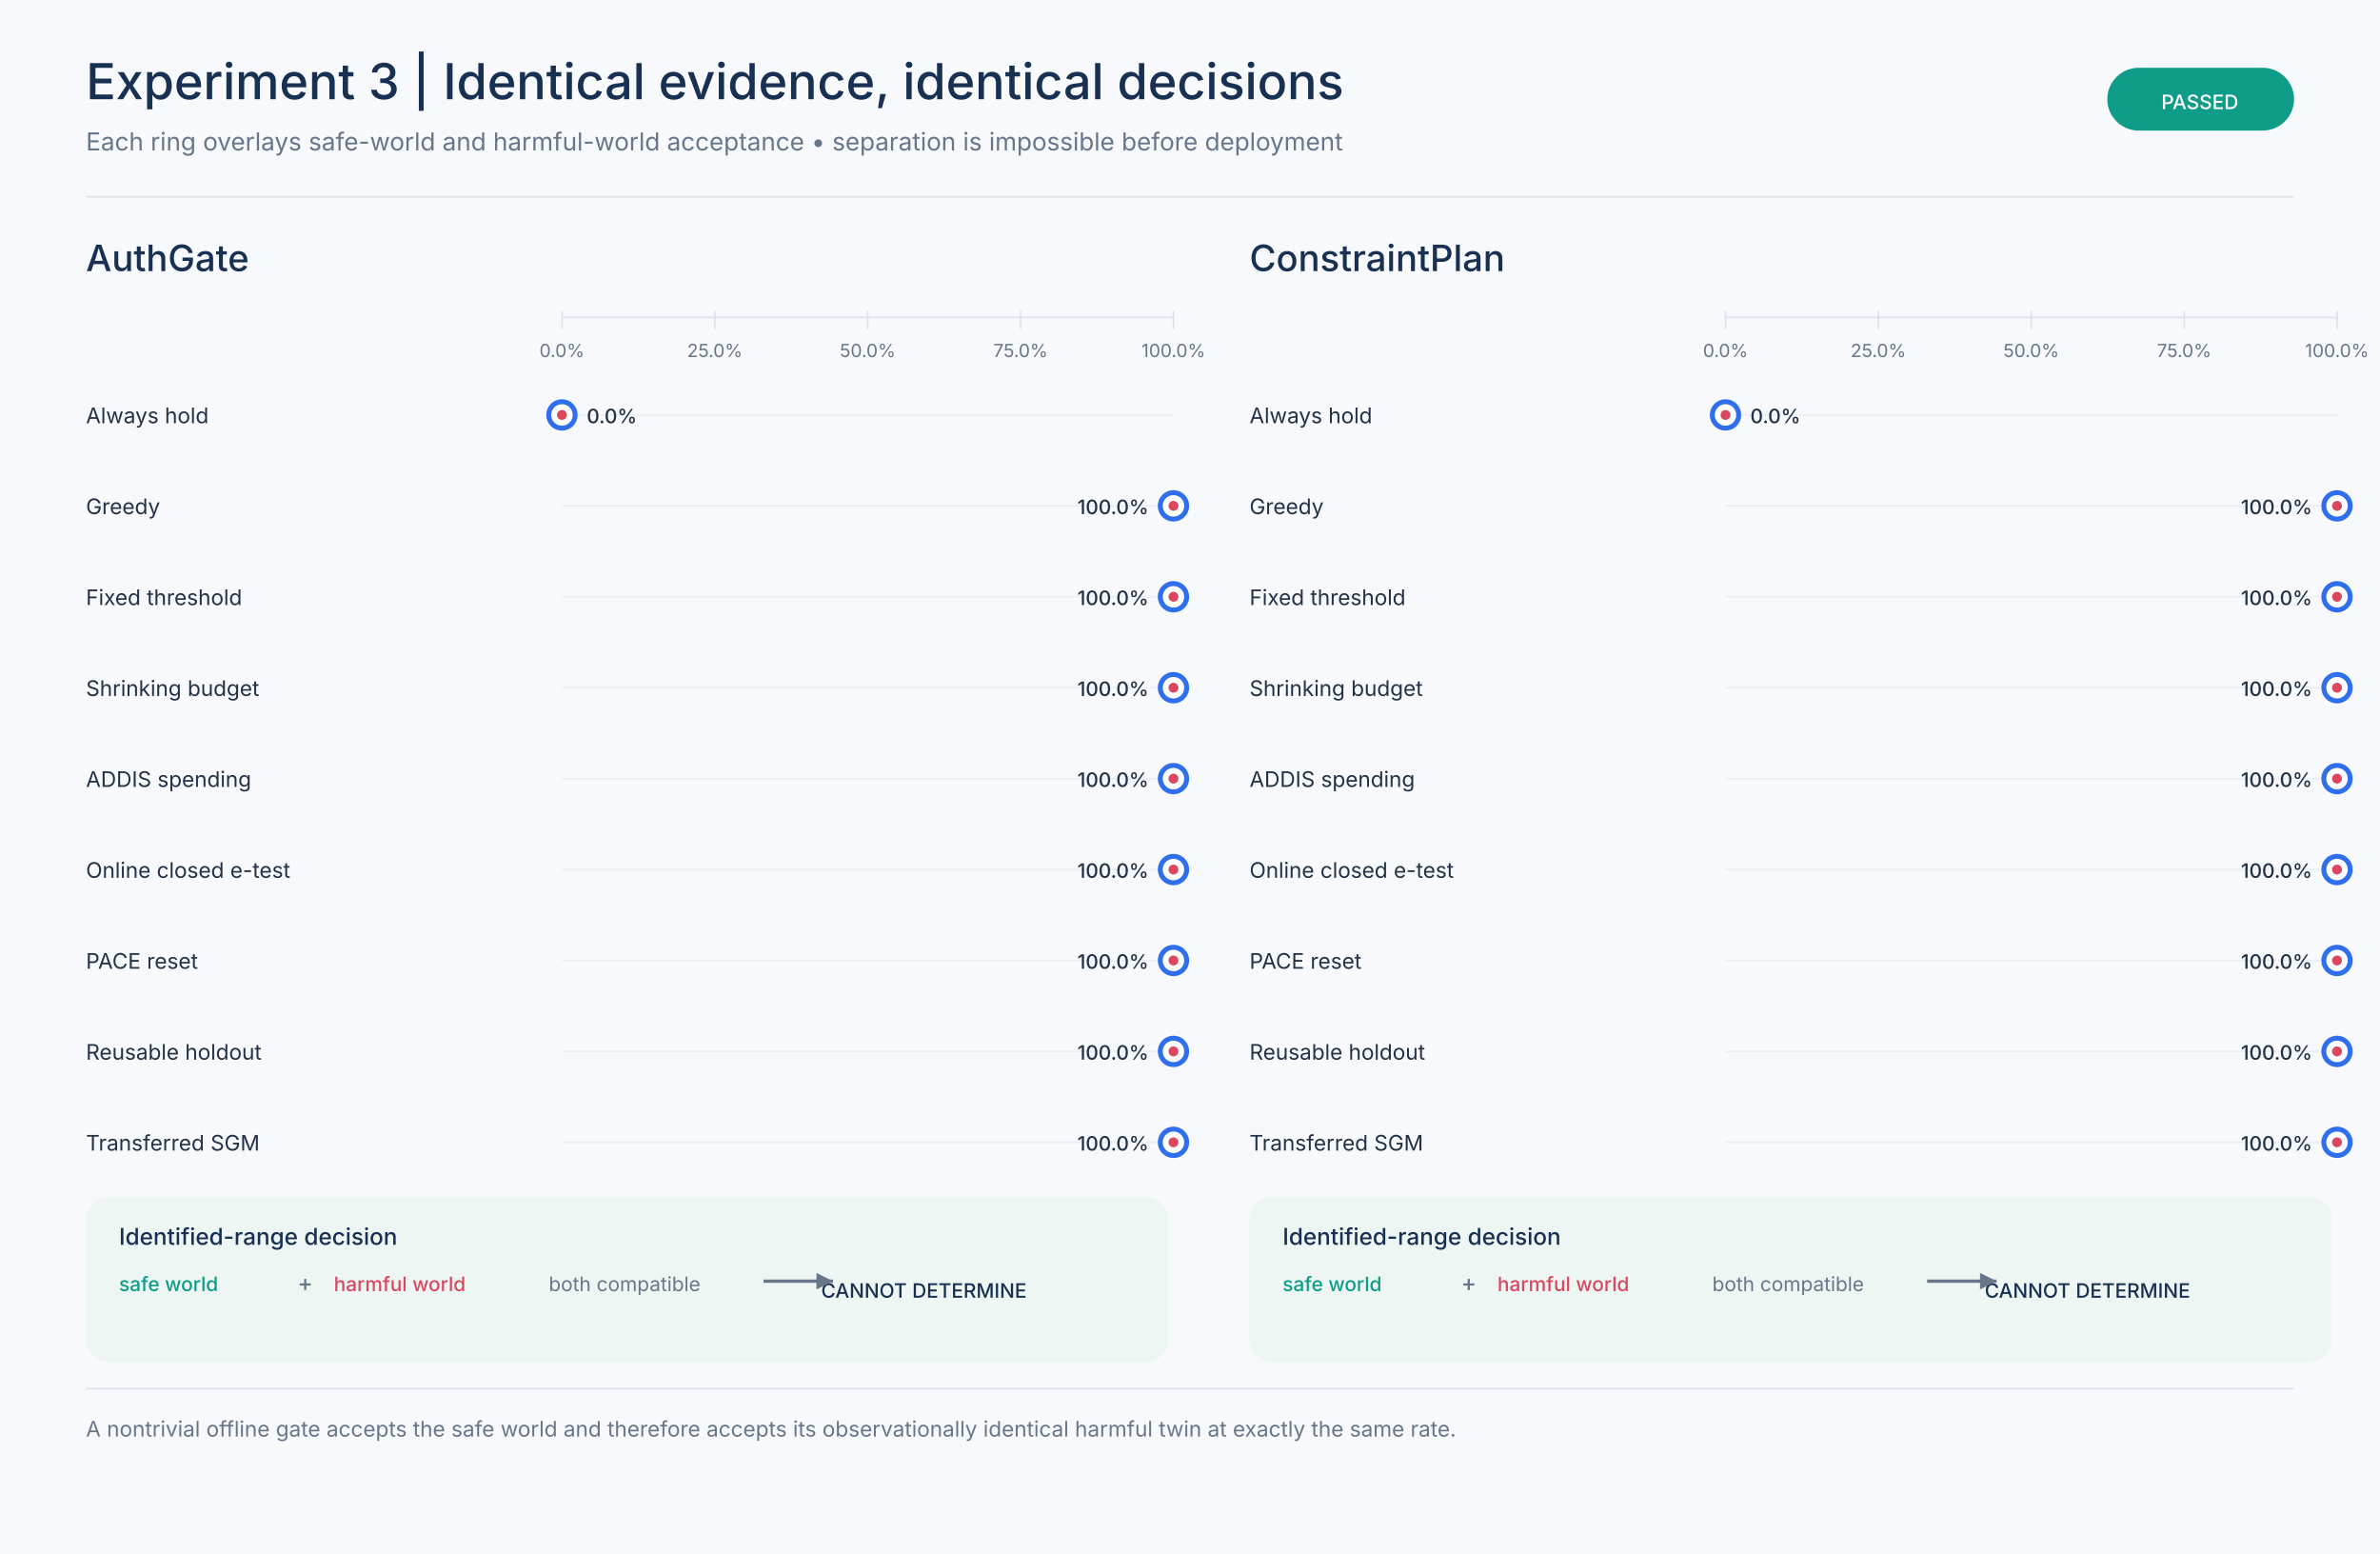
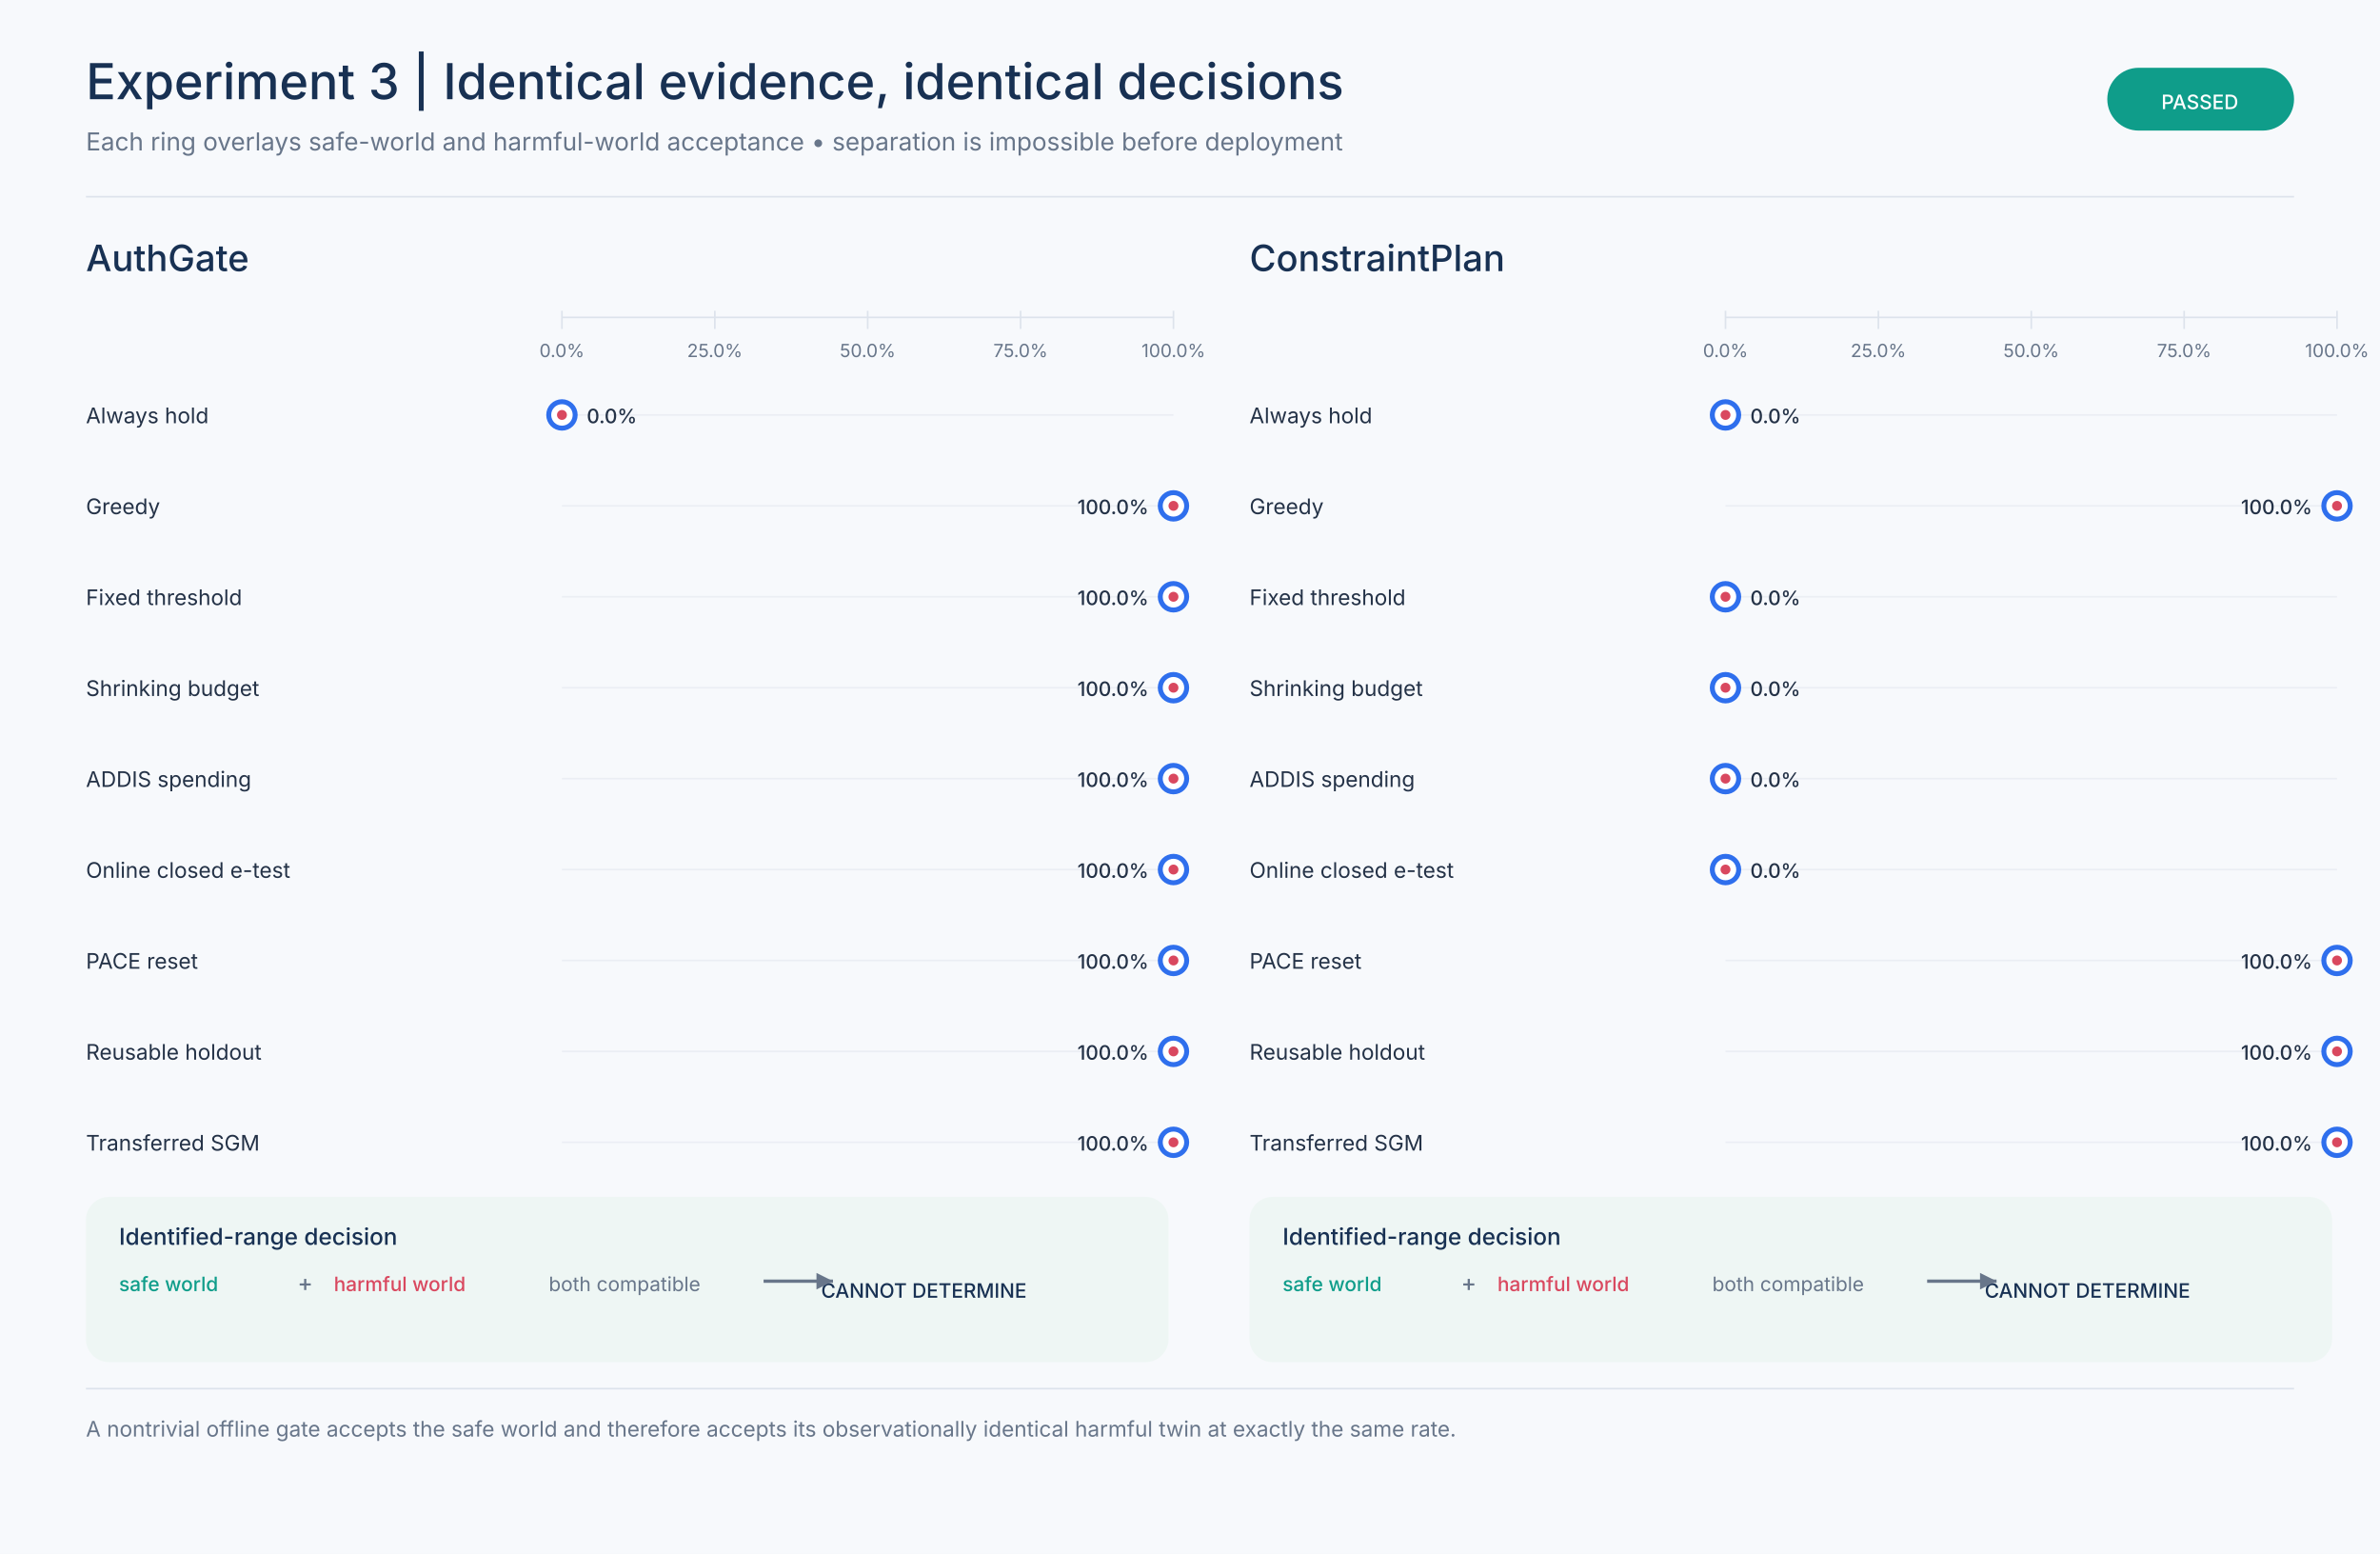
<svg xmlns="http://www.w3.org/2000/svg" width="1440" height="940" viewBox="0 0 1440 940" role="img" aria-labelledby="title description">
  <rect width="1440" height="940" fill="#F7F9FC" />
  <style>text{font-family:-apple-system,BlinkMacSystemFont,"Segoe UI",sans-serif;font-variant-numeric:tabular-nums}</style>
  <text x="52.0" y="60.0" font-size="30" font-weight="500" fill="#183153" text-anchor="start">Experiment 3  |  Identical evidence, identical decisions</text>
  <text x="52.0" y="91.0" font-size="15" font-weight="400" fill="#68768A" text-anchor="start">Each ring overlays safe-world and harmful-world acceptance  •  separation is impossible before deployment</text>
  <rect x="1275.0" y="41.0" width="113.0" height="38.0" rx="19.0" fill="#0F9D8A" />
  <text x="1331.0" y="66.0" font-size="12" font-weight="500" fill="#FFFFFF" text-anchor="middle">PASSED</text>
  <line x1="52.0" y1="119.0" x2="1388.0" y2="119.0" stroke="#DDE3EC" stroke-width="1" />
  <text x="52.0" y="164.0" font-size="22" font-weight="500" fill="#183153" text-anchor="start">AuthGate</text>
  <line x1="340.0" y1="192.0" x2="710.0" y2="192.0" stroke="#DDE3EC" stroke-width="1" />
  <line x1="340.0" y1="188.0" x2="340.0" y2="199.0" stroke="#DDE3EC" stroke-width="1" />
  <text x="340.0" y="216.0" font-size="11" font-weight="400" fill="#68768A" text-anchor="middle">0.0%</text>
  <line x1="432.5" y1="188.0" x2="432.5" y2="199.0" stroke="#DDE3EC" stroke-width="1" />
  <text x="432.5" y="216.0" font-size="11" font-weight="400" fill="#68768A" text-anchor="middle">25.0%</text>
  <line x1="525.0" y1="188.0" x2="525.0" y2="199.0" stroke="#DDE3EC" stroke-width="1" />
  <text x="525.0" y="216.0" font-size="11" font-weight="400" fill="#68768A" text-anchor="middle">50.0%</text>
  <line x1="617.5" y1="188.0" x2="617.5" y2="199.0" stroke="#DDE3EC" stroke-width="1" />
  <text x="617.5" y="216.0" font-size="11" font-weight="400" fill="#68768A" text-anchor="middle">75.0%</text>
  <line x1="710.0" y1="188.0" x2="710.0" y2="199.0" stroke="#DDE3EC" stroke-width="1" />
  <text x="710.0" y="216.0" font-size="11" font-weight="400" fill="#68768A" text-anchor="middle">100.0%</text>
  <text x="52.0" y="256.0" font-size="13" font-weight="400" fill="#243247" text-anchor="start">Always hold</text>
  <line x1="340.0" y1="251.0" x2="710.0" y2="251.0" stroke="#EBEEF4" stroke-width="1" />
  <line x1="340.0" y1="251.0" x2="340.0" y2="251.0" stroke="#7C5CE7" stroke-width="3" />
  <circle cx="340.0" cy="251.0" r="8.0" fill="#FFFFFF" stroke="#2F6FED" stroke-width="3" />
  <circle cx="340.0" cy="251.0" r="3.0" fill="#D9485F" stroke="none" stroke-width="0" />
  <text x="355.0" y="256.0" font-size="12" font-weight="500" fill="#243247" text-anchor="start">0.0%</text>
  <text x="52.0" y="311.0" font-size="13" font-weight="400" fill="#243247" text-anchor="start">Greedy</text>
  <line x1="340.0" y1="306.0" x2="710.0" y2="306.0" stroke="#EBEEF4" stroke-width="1" />
  <line x1="710.0" y1="306.0" x2="710.0" y2="306.0" stroke="#7C5CE7" stroke-width="3" />
  <circle cx="710.0" cy="306.0" r="8.0" fill="#FFFFFF" stroke="#2F6FED" stroke-width="3" />
  <circle cx="710.0" cy="306.0" r="3.0" fill="#D9485F" stroke="none" stroke-width="0" />
  <text x="695.0" y="311.0" font-size="12" font-weight="500" fill="#243247" text-anchor="end">100.0%</text>
  <text x="52.0" y="366.0" font-size="13" font-weight="400" fill="#243247" text-anchor="start">Fixed threshold</text>
  <line x1="340.0" y1="361.0" x2="710.0" y2="361.0" stroke="#EBEEF4" stroke-width="1" />
  <line x1="710.0" y1="361.0" x2="710.0" y2="361.0" stroke="#7C5CE7" stroke-width="3" />
  <circle cx="710.0" cy="361.0" r="8.0" fill="#FFFFFF" stroke="#2F6FED" stroke-width="3" />
  <circle cx="710.0" cy="361.0" r="3.0" fill="#D9485F" stroke="none" stroke-width="0" />
  <text x="695.0" y="366.0" font-size="12" font-weight="500" fill="#243247" text-anchor="end">100.0%</text>
  <text x="52.0" y="421.0" font-size="13" font-weight="400" fill="#243247" text-anchor="start">Shrinking budget</text>
  <line x1="340.0" y1="416.0" x2="710.0" y2="416.0" stroke="#EBEEF4" stroke-width="1" />
  <line x1="710.0" y1="416.0" x2="710.0" y2="416.0" stroke="#7C5CE7" stroke-width="3" />
  <circle cx="710.0" cy="416.0" r="8.0" fill="#FFFFFF" stroke="#2F6FED" stroke-width="3" />
  <circle cx="710.0" cy="416.0" r="3.0" fill="#D9485F" stroke="none" stroke-width="0" />
  <text x="695.0" y="421.0" font-size="12" font-weight="500" fill="#243247" text-anchor="end">100.0%</text>
  <text x="52.0" y="476.0" font-size="13" font-weight="400" fill="#243247" text-anchor="start">ADDIS spending</text>
  <line x1="340.0" y1="471.0" x2="710.0" y2="471.0" stroke="#EBEEF4" stroke-width="1" />
  <line x1="710.0" y1="471.0" x2="710.0" y2="471.0" stroke="#7C5CE7" stroke-width="3" />
  <circle cx="710.0" cy="471.0" r="8.0" fill="#FFFFFF" stroke="#2F6FED" stroke-width="3" />
  <circle cx="710.0" cy="471.0" r="3.0" fill="#D9485F" stroke="none" stroke-width="0" />
  <text x="695.0" y="476.0" font-size="12" font-weight="500" fill="#243247" text-anchor="end">100.0%</text>
  <text x="52.0" y="531.0" font-size="13" font-weight="400" fill="#243247" text-anchor="start">Online closed e-test</text>
  <line x1="340.0" y1="526.0" x2="710.0" y2="526.0" stroke="#EBEEF4" stroke-width="1" />
  <line x1="710.0" y1="526.0" x2="710.0" y2="526.0" stroke="#7C5CE7" stroke-width="3" />
  <circle cx="710.0" cy="526.0" r="8.0" fill="#FFFFFF" stroke="#2F6FED" stroke-width="3" />
  <circle cx="710.0" cy="526.0" r="3.0" fill="#D9485F" stroke="none" stroke-width="0" />
  <text x="695.0" y="531.0" font-size="12" font-weight="500" fill="#243247" text-anchor="end">100.0%</text>
  <text x="52.0" y="586.0" font-size="13" font-weight="400" fill="#243247" text-anchor="start">PACE reset</text>
  <line x1="340.0" y1="581.0" x2="710.0" y2="581.0" stroke="#EBEEF4" stroke-width="1" />
  <line x1="710.0" y1="581.0" x2="710.0" y2="581.0" stroke="#7C5CE7" stroke-width="3" />
  <circle cx="710.0" cy="581.0" r="8.0" fill="#FFFFFF" stroke="#2F6FED" stroke-width="3" />
  <circle cx="710.0" cy="581.0" r="3.0" fill="#D9485F" stroke="none" stroke-width="0" />
  <text x="695.0" y="586.0" font-size="12" font-weight="500" fill="#243247" text-anchor="end">100.0%</text>
  <text x="52.0" y="641.0" font-size="13" font-weight="400" fill="#243247" text-anchor="start">Reusable holdout</text>
  <line x1="340.0" y1="636.0" x2="710.0" y2="636.0" stroke="#EBEEF4" stroke-width="1" />
  <line x1="710.0" y1="636.0" x2="710.0" y2="636.0" stroke="#7C5CE7" stroke-width="3" />
  <circle cx="710.0" cy="636.0" r="8.0" fill="#FFFFFF" stroke="#2F6FED" stroke-width="3" />
  <circle cx="710.0" cy="636.0" r="3.0" fill="#D9485F" stroke="none" stroke-width="0" />
  <text x="695.0" y="641.0" font-size="12" font-weight="500" fill="#243247" text-anchor="end">100.0%</text>
  <text x="52.0" y="696.0" font-size="13" font-weight="400" fill="#243247" text-anchor="start">Transferred SGM</text>
  <line x1="340.0" y1="691.0" x2="710.0" y2="691.0" stroke="#EBEEF4" stroke-width="1" />
  <line x1="710.0" y1="691.0" x2="710.0" y2="691.0" stroke="#7C5CE7" stroke-width="3" />
  <circle cx="710.0" cy="691.0" r="8.0" fill="#FFFFFF" stroke="#2F6FED" stroke-width="3" />
  <circle cx="710.0" cy="691.0" r="3.0" fill="#D9485F" stroke="none" stroke-width="0" />
  <text x="695.0" y="696.0" font-size="12" font-weight="500" fill="#243247" text-anchor="end">100.0%</text>
  <rect x="52.0" y="724.0" width="655.0" height="100.0" rx="14.0" fill="#EEF6F4" />
  <text x="72.0" y="753.0" font-size="14" font-weight="500" fill="#183153" text-anchor="start">Identified-range decision</text>
  <text x="72.0" y="781.0" font-size="12" font-weight="500" fill="#0F9D8A" text-anchor="start">safe world</text>
  <text x="180.0" y="781.0" font-size="14" font-weight="500" fill="#68768A" text-anchor="start">+</text>
  <text x="202.0" y="781.0" font-size="12" font-weight="500" fill="#D9485F" text-anchor="start">harmful world</text>
  <text x="332.0" y="781.0" font-size="12" font-weight="400" fill="#68768A" text-anchor="start">both compatible</text>
  <text x="559.0" y="785.0" font-size="12" font-weight="500" fill="#183153" text-anchor="middle">CANNOT DETERMINE</text>
  <line x1="462.0" y1="775.0" x2="504.0" y2="775.0" stroke="#68768A" stroke-width="2" />
  <polygon points="504,775 494,770 494,780" fill="#68768A" />
  <text x="756.0" y="164.0" font-size="22" font-weight="500" fill="#183153" text-anchor="start">ConstraintPlan</text>
  <line x1="1044.0" y1="192.0" x2="1414.0" y2="192.0" stroke="#DDE3EC" stroke-width="1" />
  <line x1="1044.0" y1="188.0" x2="1044.0" y2="199.0" stroke="#DDE3EC" stroke-width="1" />
  <text x="1044.0" y="216.0" font-size="11" font-weight="400" fill="#68768A" text-anchor="middle">0.0%</text>
  <line x1="1136.5" y1="188.0" x2="1136.5" y2="199.0" stroke="#DDE3EC" stroke-width="1" />
  <text x="1136.5" y="216.0" font-size="11" font-weight="400" fill="#68768A" text-anchor="middle">25.0%</text>
  <line x1="1229.0" y1="188.0" x2="1229.0" y2="199.0" stroke="#DDE3EC" stroke-width="1" />
  <text x="1229.0" y="216.0" font-size="11" font-weight="400" fill="#68768A" text-anchor="middle">50.0%</text>
  <line x1="1321.5" y1="188.0" x2="1321.5" y2="199.0" stroke="#DDE3EC" stroke-width="1" />
  <text x="1321.5" y="216.0" font-size="11" font-weight="400" fill="#68768A" text-anchor="middle">75.0%</text>
  <line x1="1414.0" y1="188.0" x2="1414.0" y2="199.0" stroke="#DDE3EC" stroke-width="1" />
  <text x="1414.0" y="216.0" font-size="11" font-weight="400" fill="#68768A" text-anchor="middle">100.0%</text>
  <text x="756.0" y="256.0" font-size="13" font-weight="400" fill="#243247" text-anchor="start">Always hold</text>
  <line x1="1044.0" y1="251.0" x2="1414.0" y2="251.0" stroke="#EBEEF4" stroke-width="1" />
  <line x1="1044.0" y1="251.0" x2="1044.0" y2="251.0" stroke="#7C5CE7" stroke-width="3" />
  <circle cx="1044.0" cy="251.0" r="8.0" fill="#FFFFFF" stroke="#2F6FED" stroke-width="3" />
  <circle cx="1044.0" cy="251.0" r="3.0" fill="#D9485F" stroke="none" stroke-width="0" />
  <text x="1059.0" y="256.0" font-size="12" font-weight="500" fill="#243247" text-anchor="start">0.0%</text>
  <text x="756.0" y="311.0" font-size="13" font-weight="400" fill="#243247" text-anchor="start">Greedy</text>
  <line x1="1044.0" y1="306.0" x2="1414.0" y2="306.0" stroke="#EBEEF4" stroke-width="1" />
  <line x1="1414.0" y1="306.0" x2="1414.0" y2="306.0" stroke="#7C5CE7" stroke-width="3" />
  <circle cx="1414.0" cy="306.0" r="8.0" fill="#FFFFFF" stroke="#2F6FED" stroke-width="3" />
  <circle cx="1414.0" cy="306.0" r="3.0" fill="#D9485F" stroke="none" stroke-width="0" />
  <text x="1399.0" y="311.0" font-size="12" font-weight="500" fill="#243247" text-anchor="end">100.0%</text>
  <text x="756.0" y="366.0" font-size="13" font-weight="400" fill="#243247" text-anchor="start">Fixed threshold</text>
  <line x1="1044.0" y1="361.0" x2="1414.0" y2="361.0" stroke="#EBEEF4" stroke-width="1" />
-   <line x1="1414.0" y1="361.0" x2="1414.0" y2="361.0" stroke="#7C5CE7" stroke-width="3" />
-   <circle cx="1414.0" cy="361.0" r="8.0" fill="#FFFFFF" stroke="#2F6FED" stroke-width="3" />
-   <circle cx="1414.0" cy="361.0" r="3.0" fill="#D9485F" stroke="none" stroke-width="0" />
-   <text x="1399.0" y="366.0" font-size="12" font-weight="500" fill="#243247" text-anchor="end">100.0%</text>
+   <line x1="1044.0" y1="361.0" x2="1044.0" y2="361.0" stroke="#7C5CE7" stroke-width="3" />
+   <circle cx="1044.0" cy="361.0" r="8.0" fill="#FFFFFF" stroke="#2F6FED" stroke-width="3" />
+   <circle cx="1044.0" cy="361.0" r="3.0" fill="#D9485F" stroke="none" stroke-width="0" />
+   <text x="1059.0" y="366.0" font-size="12" font-weight="500" fill="#243247" text-anchor="start">0.0%</text>
  <text x="756.0" y="421.0" font-size="13" font-weight="400" fill="#243247" text-anchor="start">Shrinking budget</text>
  <line x1="1044.0" y1="416.0" x2="1414.0" y2="416.0" stroke="#EBEEF4" stroke-width="1" />
-   <line x1="1414.0" y1="416.0" x2="1414.0" y2="416.0" stroke="#7C5CE7" stroke-width="3" />
-   <circle cx="1414.0" cy="416.0" r="8.0" fill="#FFFFFF" stroke="#2F6FED" stroke-width="3" />
-   <circle cx="1414.0" cy="416.0" r="3.0" fill="#D9485F" stroke="none" stroke-width="0" />
-   <text x="1399.0" y="421.0" font-size="12" font-weight="500" fill="#243247" text-anchor="end">100.0%</text>
+   <line x1="1044.0" y1="416.0" x2="1044.0" y2="416.0" stroke="#7C5CE7" stroke-width="3" />
+   <circle cx="1044.0" cy="416.0" r="8.0" fill="#FFFFFF" stroke="#2F6FED" stroke-width="3" />
+   <circle cx="1044.0" cy="416.0" r="3.0" fill="#D9485F" stroke="none" stroke-width="0" />
+   <text x="1059.0" y="421.0" font-size="12" font-weight="500" fill="#243247" text-anchor="start">0.0%</text>
  <text x="756.0" y="476.0" font-size="13" font-weight="400" fill="#243247" text-anchor="start">ADDIS spending</text>
  <line x1="1044.0" y1="471.0" x2="1414.0" y2="471.0" stroke="#EBEEF4" stroke-width="1" />
-   <line x1="1414.0" y1="471.0" x2="1414.0" y2="471.0" stroke="#7C5CE7" stroke-width="3" />
-   <circle cx="1414.0" cy="471.0" r="8.0" fill="#FFFFFF" stroke="#2F6FED" stroke-width="3" />
-   <circle cx="1414.0" cy="471.0" r="3.0" fill="#D9485F" stroke="none" stroke-width="0" />
-   <text x="1399.0" y="476.0" font-size="12" font-weight="500" fill="#243247" text-anchor="end">100.0%</text>
+   <line x1="1044.0" y1="471.0" x2="1044.0" y2="471.0" stroke="#7C5CE7" stroke-width="3" />
+   <circle cx="1044.0" cy="471.0" r="8.0" fill="#FFFFFF" stroke="#2F6FED" stroke-width="3" />
+   <circle cx="1044.0" cy="471.0" r="3.0" fill="#D9485F" stroke="none" stroke-width="0" />
+   <text x="1059.0" y="476.0" font-size="12" font-weight="500" fill="#243247" text-anchor="start">0.0%</text>
  <text x="756.0" y="531.0" font-size="13" font-weight="400" fill="#243247" text-anchor="start">Online closed e-test</text>
  <line x1="1044.0" y1="526.0" x2="1414.0" y2="526.0" stroke="#EBEEF4" stroke-width="1" />
-   <line x1="1414.0" y1="526.0" x2="1414.0" y2="526.0" stroke="#7C5CE7" stroke-width="3" />
-   <circle cx="1414.0" cy="526.0" r="8.0" fill="#FFFFFF" stroke="#2F6FED" stroke-width="3" />
-   <circle cx="1414.0" cy="526.0" r="3.0" fill="#D9485F" stroke="none" stroke-width="0" />
-   <text x="1399.0" y="531.0" font-size="12" font-weight="500" fill="#243247" text-anchor="end">100.0%</text>
+   <line x1="1044.0" y1="526.0" x2="1044.0" y2="526.0" stroke="#7C5CE7" stroke-width="3" />
+   <circle cx="1044.0" cy="526.0" r="8.0" fill="#FFFFFF" stroke="#2F6FED" stroke-width="3" />
+   <circle cx="1044.0" cy="526.0" r="3.0" fill="#D9485F" stroke="none" stroke-width="0" />
+   <text x="1059.0" y="531.0" font-size="12" font-weight="500" fill="#243247" text-anchor="start">0.0%</text>
  <text x="756.0" y="586.0" font-size="13" font-weight="400" fill="#243247" text-anchor="start">PACE reset</text>
  <line x1="1044.0" y1="581.0" x2="1414.0" y2="581.0" stroke="#EBEEF4" stroke-width="1" />
  <line x1="1414.0" y1="581.0" x2="1414.0" y2="581.0" stroke="#7C5CE7" stroke-width="3" />
  <circle cx="1414.0" cy="581.0" r="8.0" fill="#FFFFFF" stroke="#2F6FED" stroke-width="3" />
  <circle cx="1414.0" cy="581.0" r="3.0" fill="#D9485F" stroke="none" stroke-width="0" />
  <text x="1399.0" y="586.0" font-size="12" font-weight="500" fill="#243247" text-anchor="end">100.0%</text>
  <text x="756.0" y="641.0" font-size="13" font-weight="400" fill="#243247" text-anchor="start">Reusable holdout</text>
  <line x1="1044.0" y1="636.0" x2="1414.0" y2="636.0" stroke="#EBEEF4" stroke-width="1" />
  <line x1="1414.0" y1="636.0" x2="1414.0" y2="636.0" stroke="#7C5CE7" stroke-width="3" />
  <circle cx="1414.0" cy="636.0" r="8.0" fill="#FFFFFF" stroke="#2F6FED" stroke-width="3" />
  <circle cx="1414.0" cy="636.0" r="3.0" fill="#D9485F" stroke="none" stroke-width="0" />
  <text x="1399.0" y="641.0" font-size="12" font-weight="500" fill="#243247" text-anchor="end">100.0%</text>
  <text x="756.0" y="696.0" font-size="13" font-weight="400" fill="#243247" text-anchor="start">Transferred SGM</text>
  <line x1="1044.0" y1="691.0" x2="1414.0" y2="691.0" stroke="#EBEEF4" stroke-width="1" />
  <line x1="1414.0" y1="691.0" x2="1414.0" y2="691.0" stroke="#7C5CE7" stroke-width="3" />
  <circle cx="1414.0" cy="691.0" r="8.0" fill="#FFFFFF" stroke="#2F6FED" stroke-width="3" />
  <circle cx="1414.0" cy="691.0" r="3.0" fill="#D9485F" stroke="none" stroke-width="0" />
  <text x="1399.0" y="696.0" font-size="12" font-weight="500" fill="#243247" text-anchor="end">100.0%</text>
  <rect x="756.0" y="724.0" width="655.0" height="100.0" rx="14.0" fill="#EEF6F4" />
  <text x="776.0" y="753.0" font-size="14" font-weight="500" fill="#183153" text-anchor="start">Identified-range decision</text>
  <text x="776.0" y="781.0" font-size="12" font-weight="500" fill="#0F9D8A" text-anchor="start">safe world</text>
  <text x="884.0" y="781.0" font-size="14" font-weight="500" fill="#68768A" text-anchor="start">+</text>
  <text x="906.0" y="781.0" font-size="12" font-weight="500" fill="#D9485F" text-anchor="start">harmful world</text>
  <text x="1036.0" y="781.0" font-size="12" font-weight="400" fill="#68768A" text-anchor="start">both compatible</text>
  <text x="1263.0" y="785.0" font-size="12" font-weight="500" fill="#183153" text-anchor="middle">CANNOT DETERMINE</text>
  <line x1="1166.0" y1="775.0" x2="1208.0" y2="775.0" stroke="#68768A" stroke-width="2" />
  <polygon points="1208,775 1198,770 1198,780" fill="#68768A" />
  <line x1="52.0" y1="840.0" x2="1388.0" y2="840.0" stroke="#DDE3EC" stroke-width="1" />
  <text x="52.0" y="869.0" font-size="13" font-weight="400" fill="#68768A" text-anchor="start">A nontrivial offline gate accepts the safe world and therefore accepts its observationally identical harmful twin at exactly the same rate.</text>
</svg>
